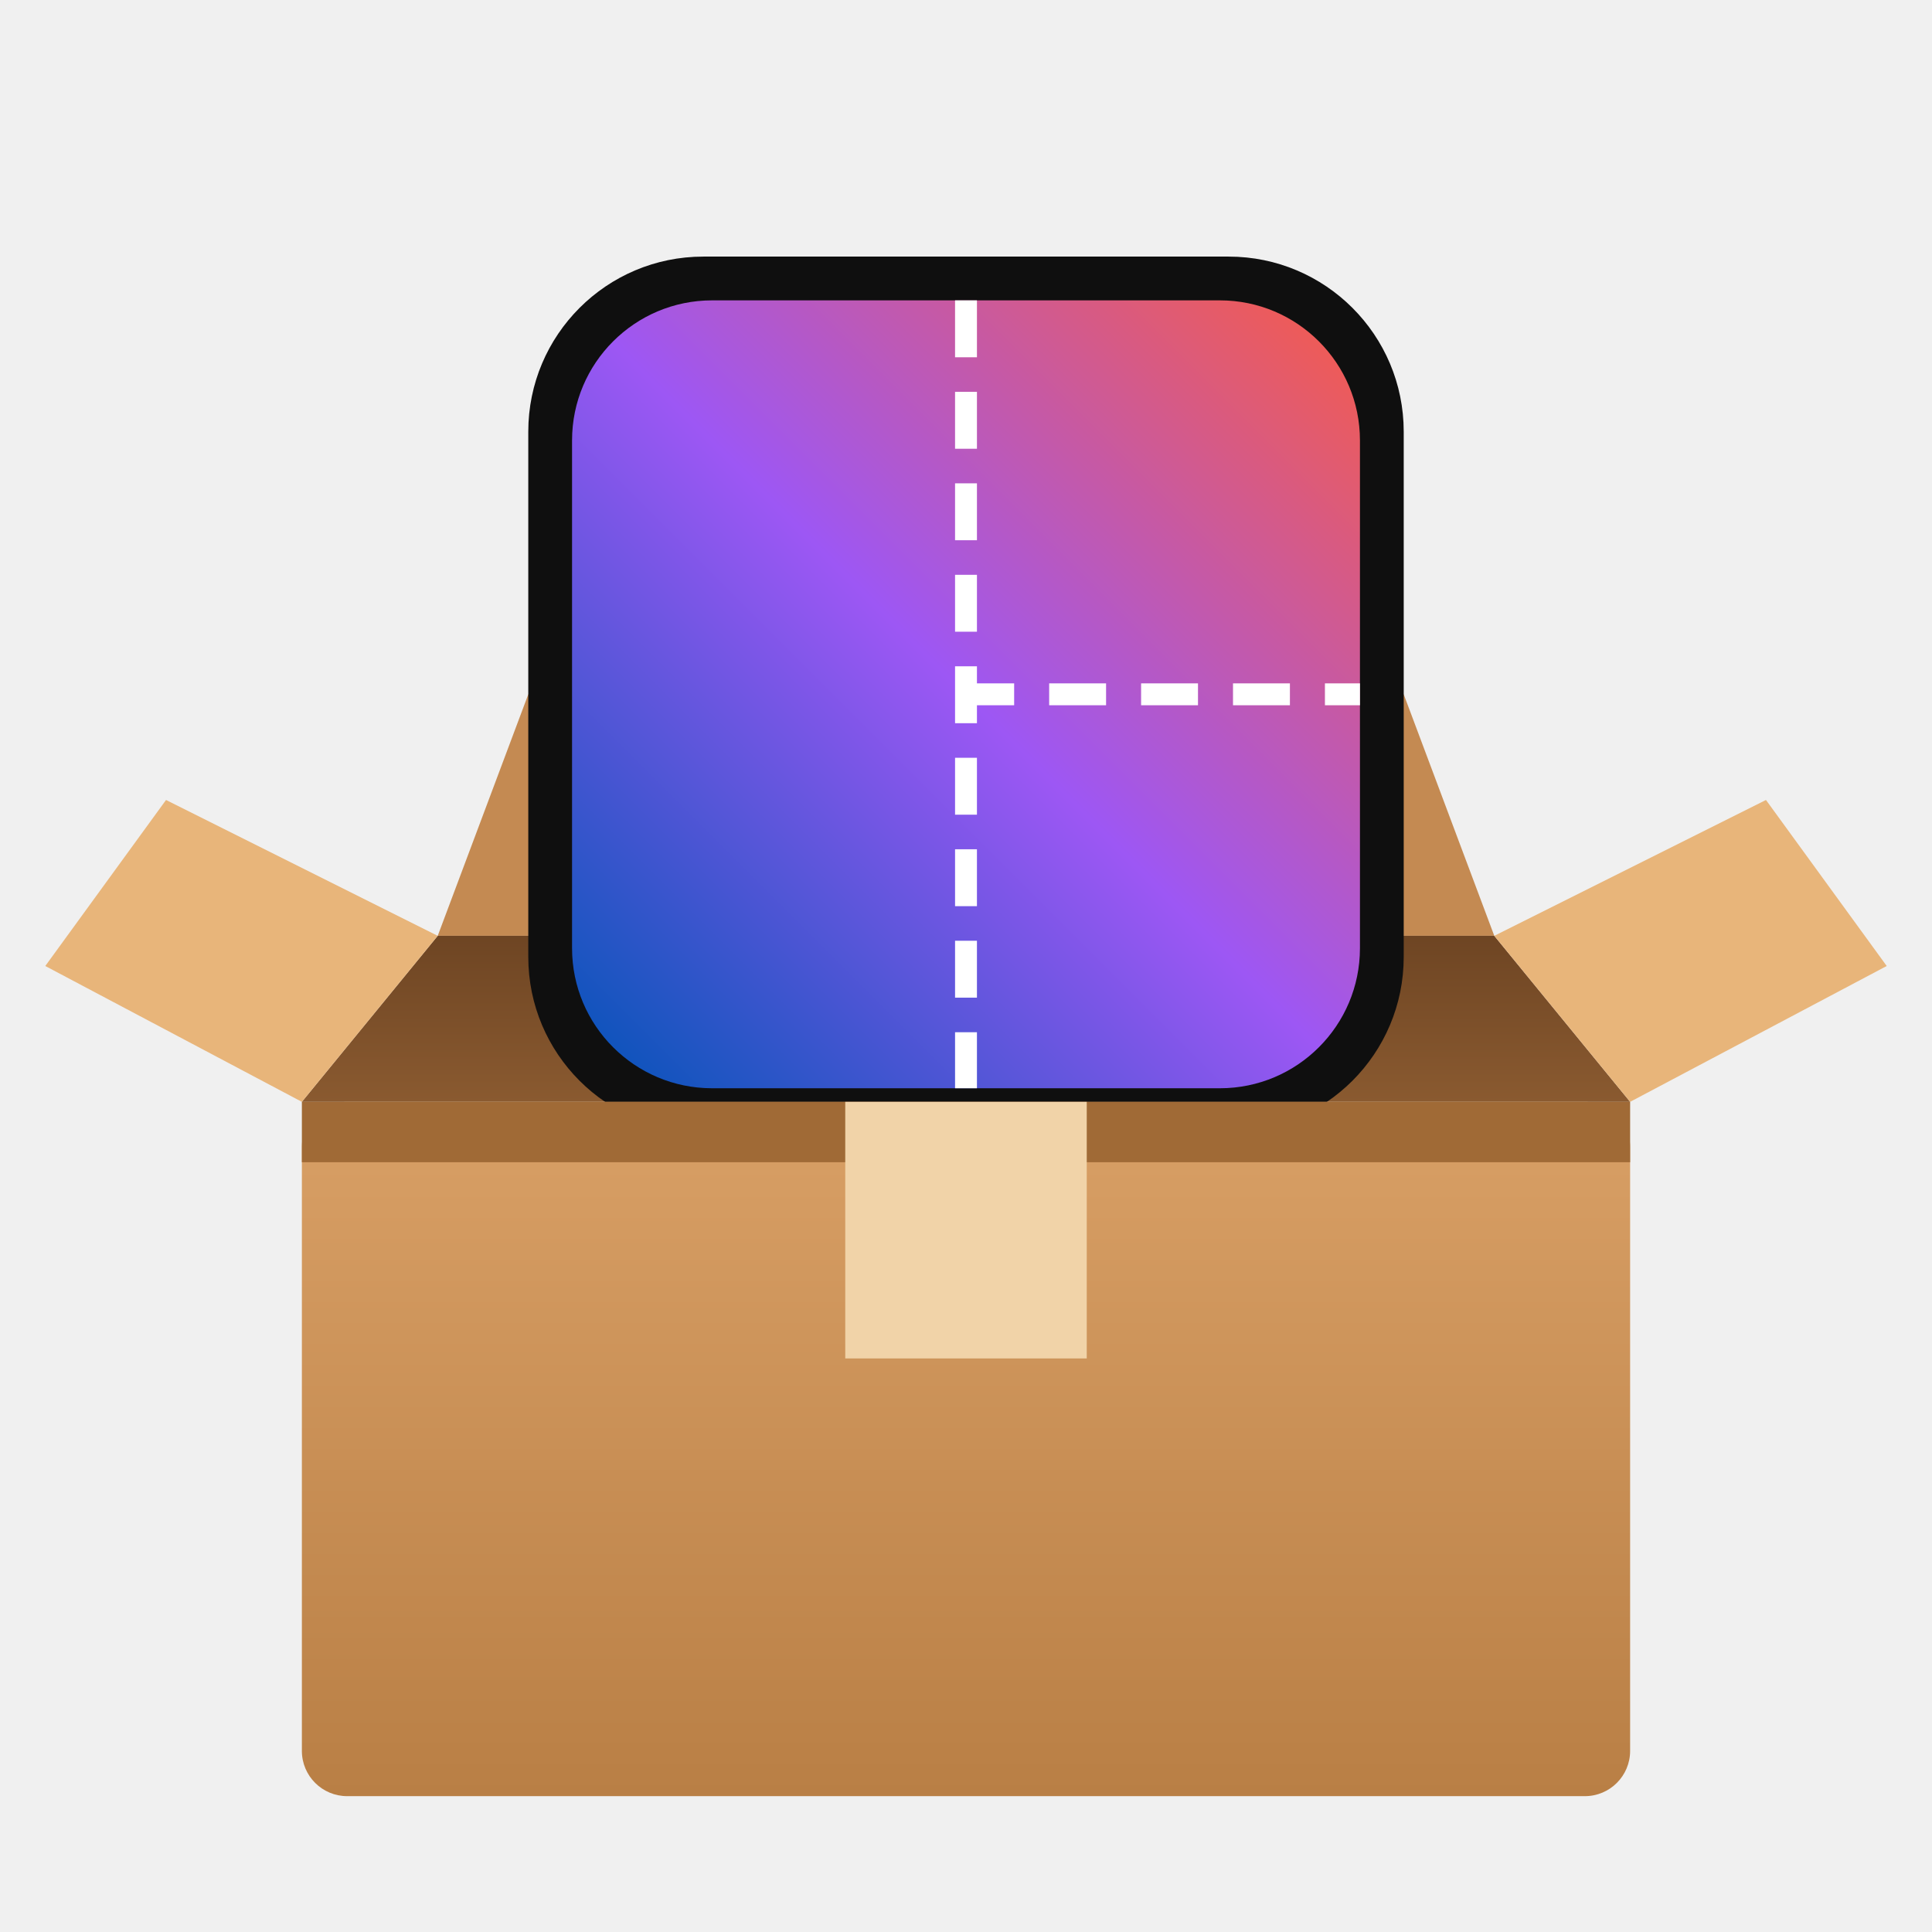
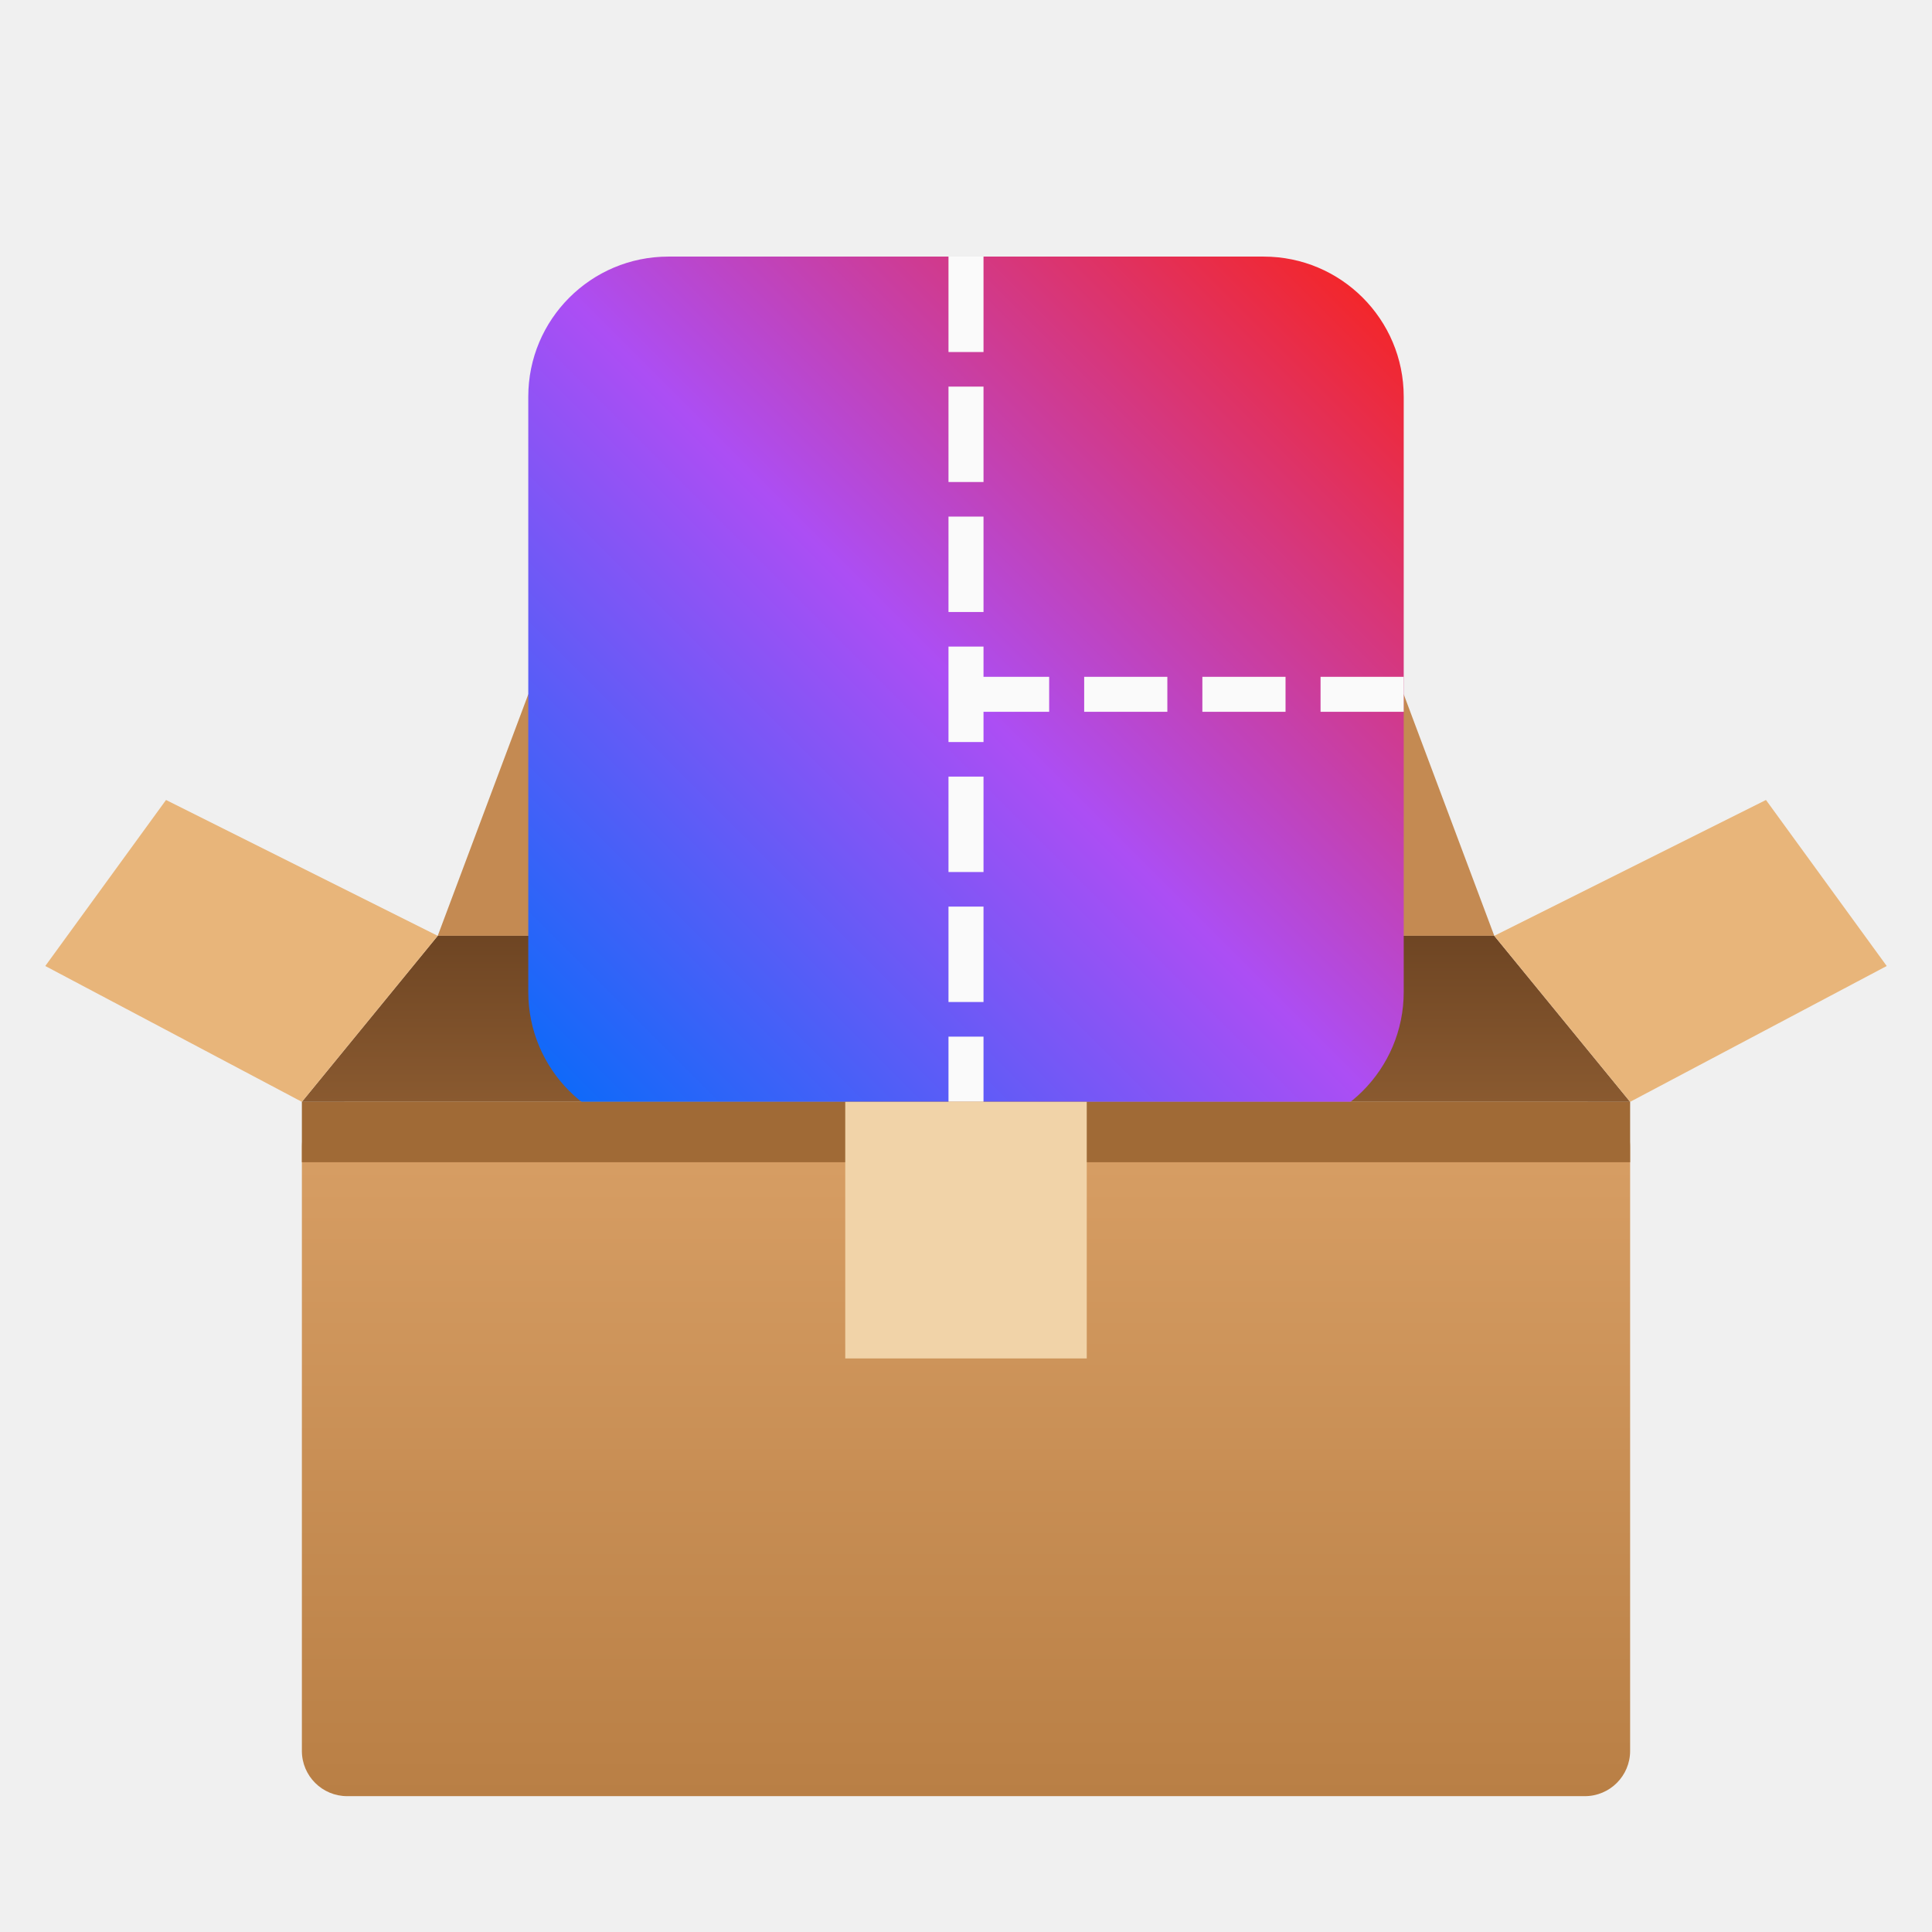
<svg xmlns="http://www.w3.org/2000/svg" width="100%" height="100%" viewBox="0 0 256 256">
  <defs>
    <linearGradient id="box-front" x1="0%" y1="0%" x2="0%" y2="100%">
      <stop offset="0%" style="stop-color: #d9a066; stop-opacity: 1" />
      <stop offset="100%" style="stop-color: #b97f45; stop-opacity: 1" />
    </linearGradient>
    <linearGradient id="box-inside" x1="0%" y1="0%" x2="0%" y2="100%">
      <stop offset="0%" style="stop-color: #6e4523; stop-opacity: 1" />
      <stop offset="100%" style="stop-color: #8a5a30; stop-opacity: 1" />
    </linearGradient>
    <linearGradient id="screen" x1="100%" y1="0%" x2="0%" y2="100%">
-       <stop offset="0%" style="stop-color: #f75c46; stop-opacity: 1" />
-       <stop offset="50%" style="stop-color: #9d57f4; stop-opacity: 1" />
-       <stop offset="100%" style="stop-color: #0054b6; stop-opacity: 1" />
+       <stop offset="0%" style="stop-color: #fa2317; stop-opacity: 1" />
+       <stop offset="50%" style="stop-color: #ac4ef4; stop-opacity: 1" />
+       <stop offset="100%" style="stop-color: #006cfa; stop-opacity: 1" />
    </linearGradient>
  </defs>
  <polygon points="58,124 198,124 186,92 70,92" fill="#c48a52" />
  <polygon points="58,124 198,124 216,146 40,146" fill="url(#box-inside)" />
  <svg x="70" y="34" width="116" height="116" viewBox="0 0 256 256">
-     <rect width="100%" height="100%" rx="20%" ry="20%" fill="#0f0f0f" />
-     <rect x="5%" y="5%" width="90%" height="90%" rx="16%" ry="16%" fill="url(#screen)" />
-     <line stroke-width="2.5%" x1="49%" y1="50%" x2="95%" y2="50%" stroke="#ffffff" stroke-dasharray="6.5% 4%" />
-     <line stroke-width="2.5%" x1="50%" y1="5%" x2="50%" y2="95%" stroke="#ffffff" stroke-dasharray="6.5% 3.95%" />
+     <rect width="100%" height="100%" rx="16%" ry="16%" fill="url(#screen)" />
+     <line x1="50%" y1="0%" x2="50%" y2="100%" stroke="#fafafa" stroke-width="4%" stroke-dasharray="10.9% 3.95%" />
+     <line x1="50%" y1="50%" x2="100%" y2="50%" stroke="#fafafa" stroke-width="4%" stroke-dasharray="9.5% 4%" />
  </svg>
  <polygon points="58,124 40,146 6,128 22,106" fill="#e8b57a" />
  <polygon points="198,124 216,146 250,128 234,106" fill="#e8b57a" />
  <rect x="40" y="146" width="176" height="92" rx="6" ry="6" fill="url(#box-front)" />
  <rect x="40" y="146" width="176" height="8" fill="#a06a36" />
  <rect x="112" y="146" width="32" height="34" fill="#f1d3a8" />
</svg>
